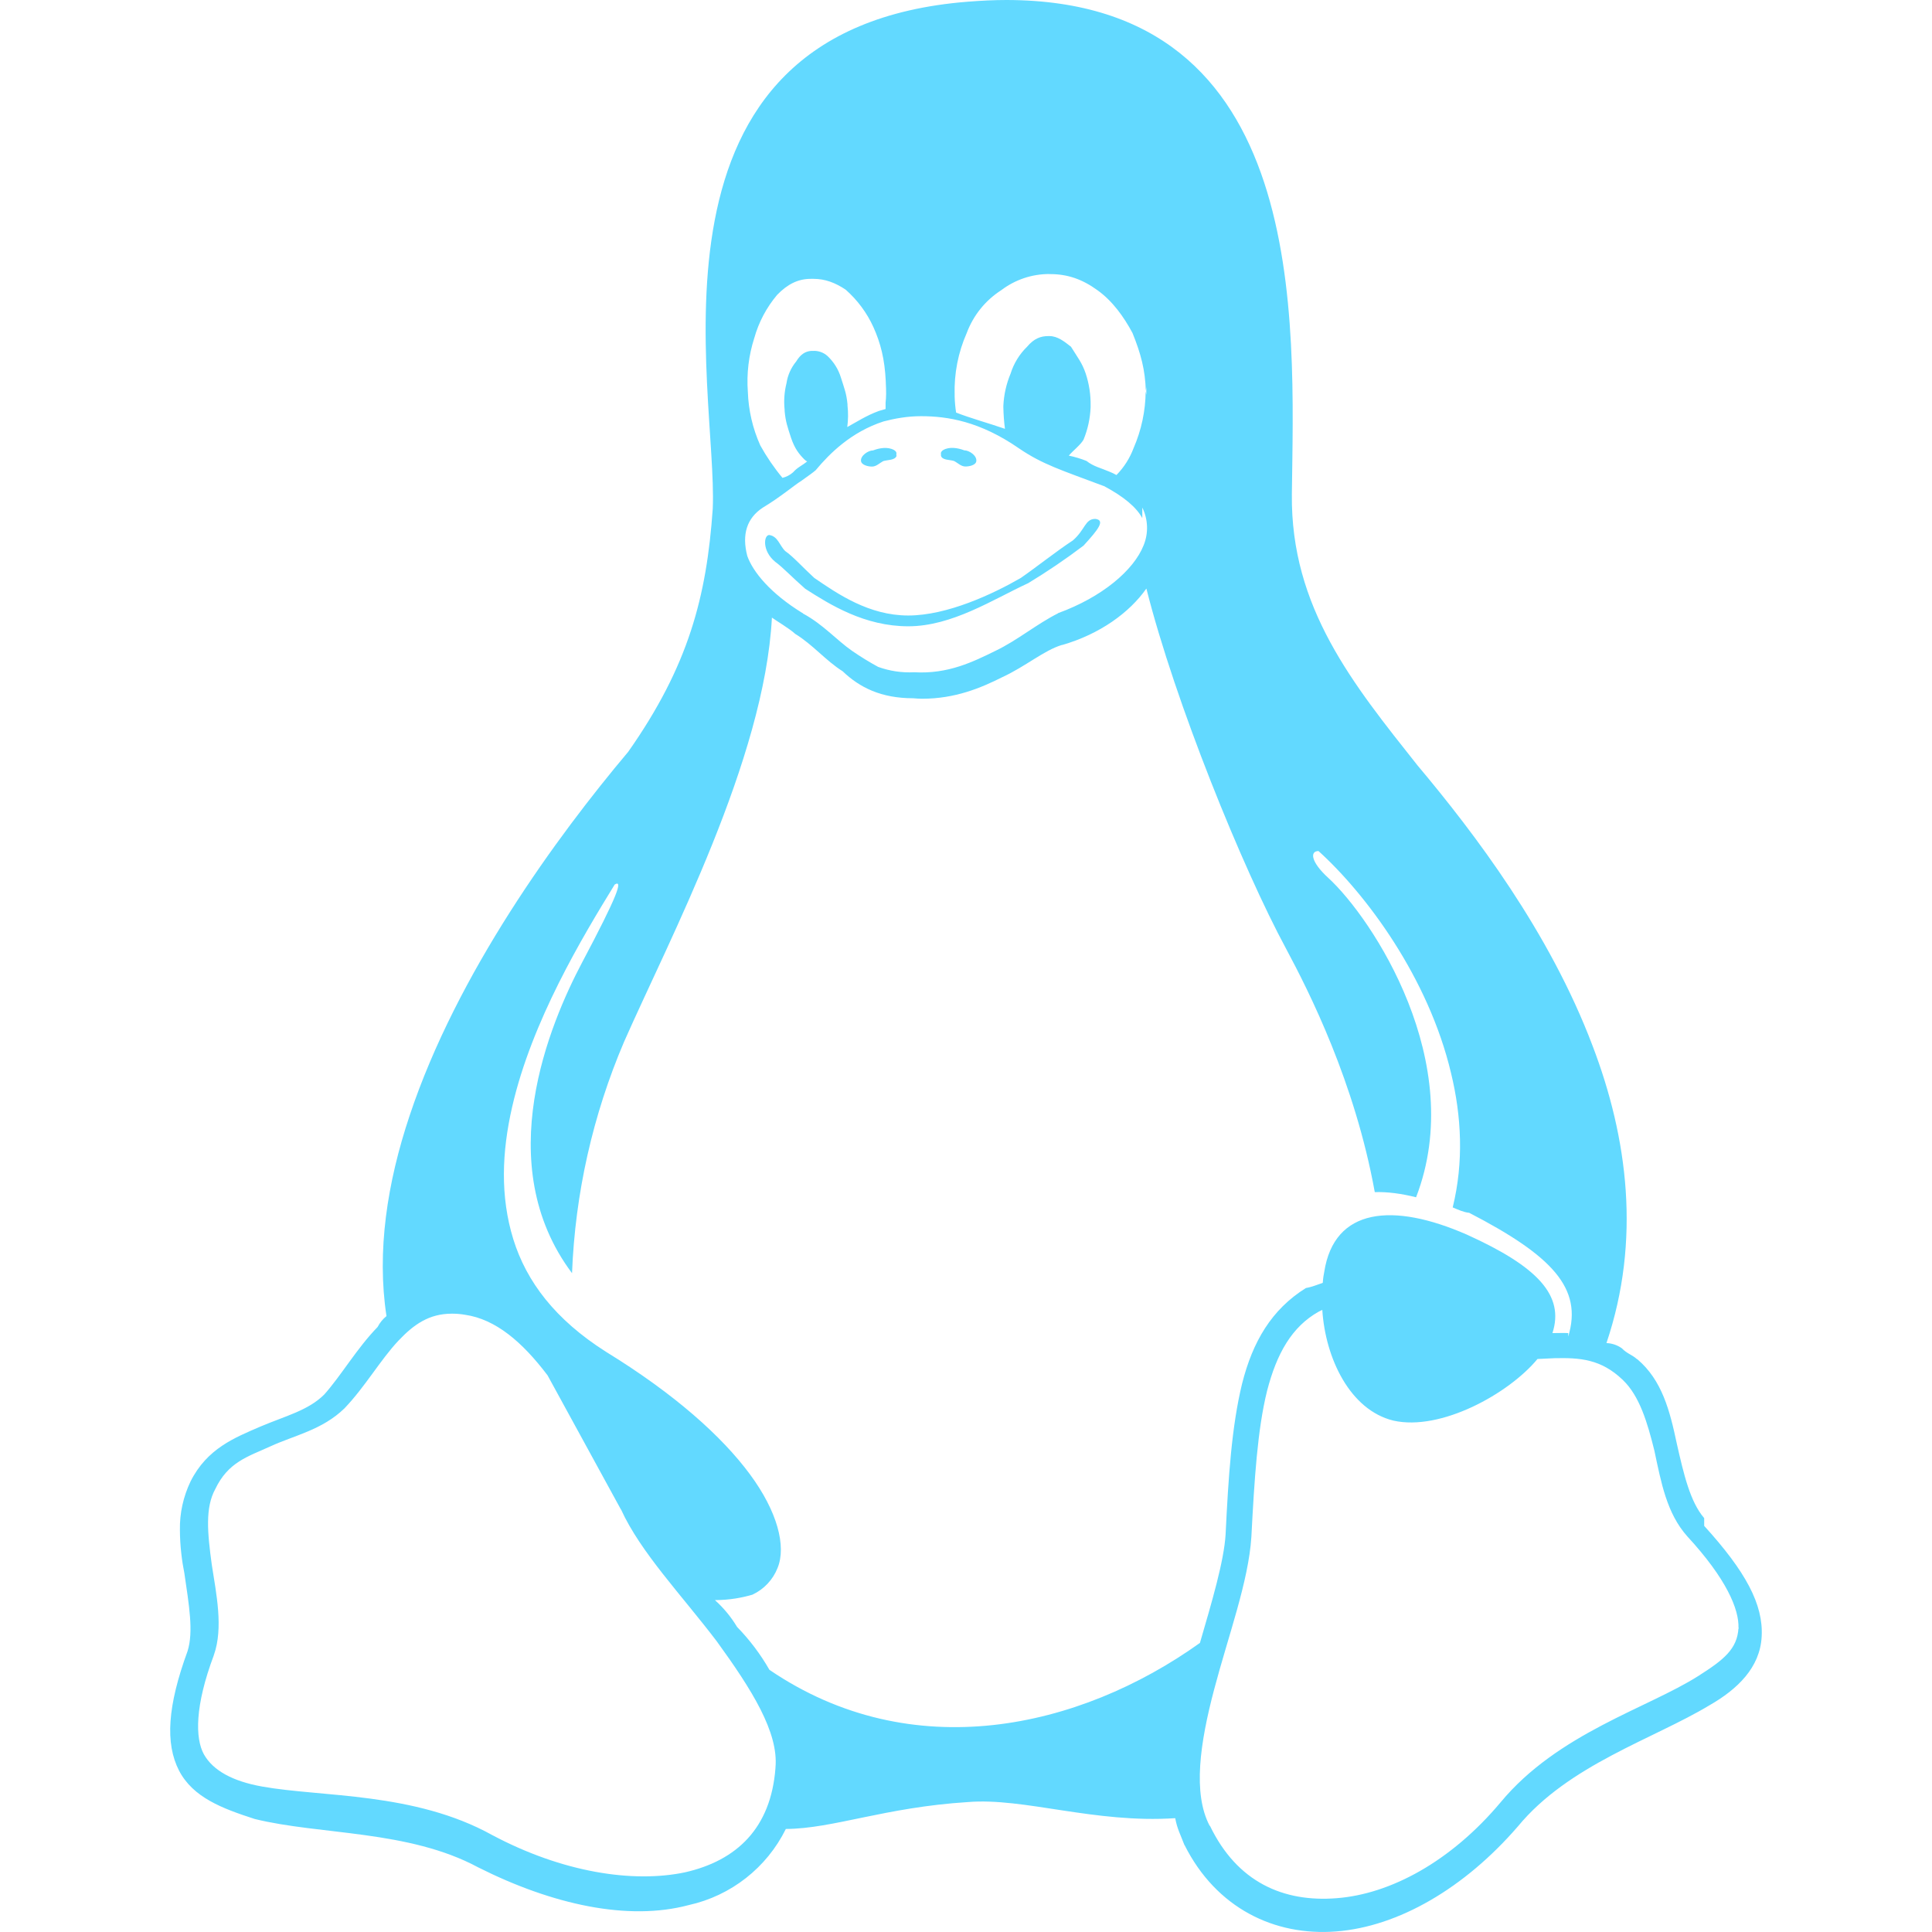
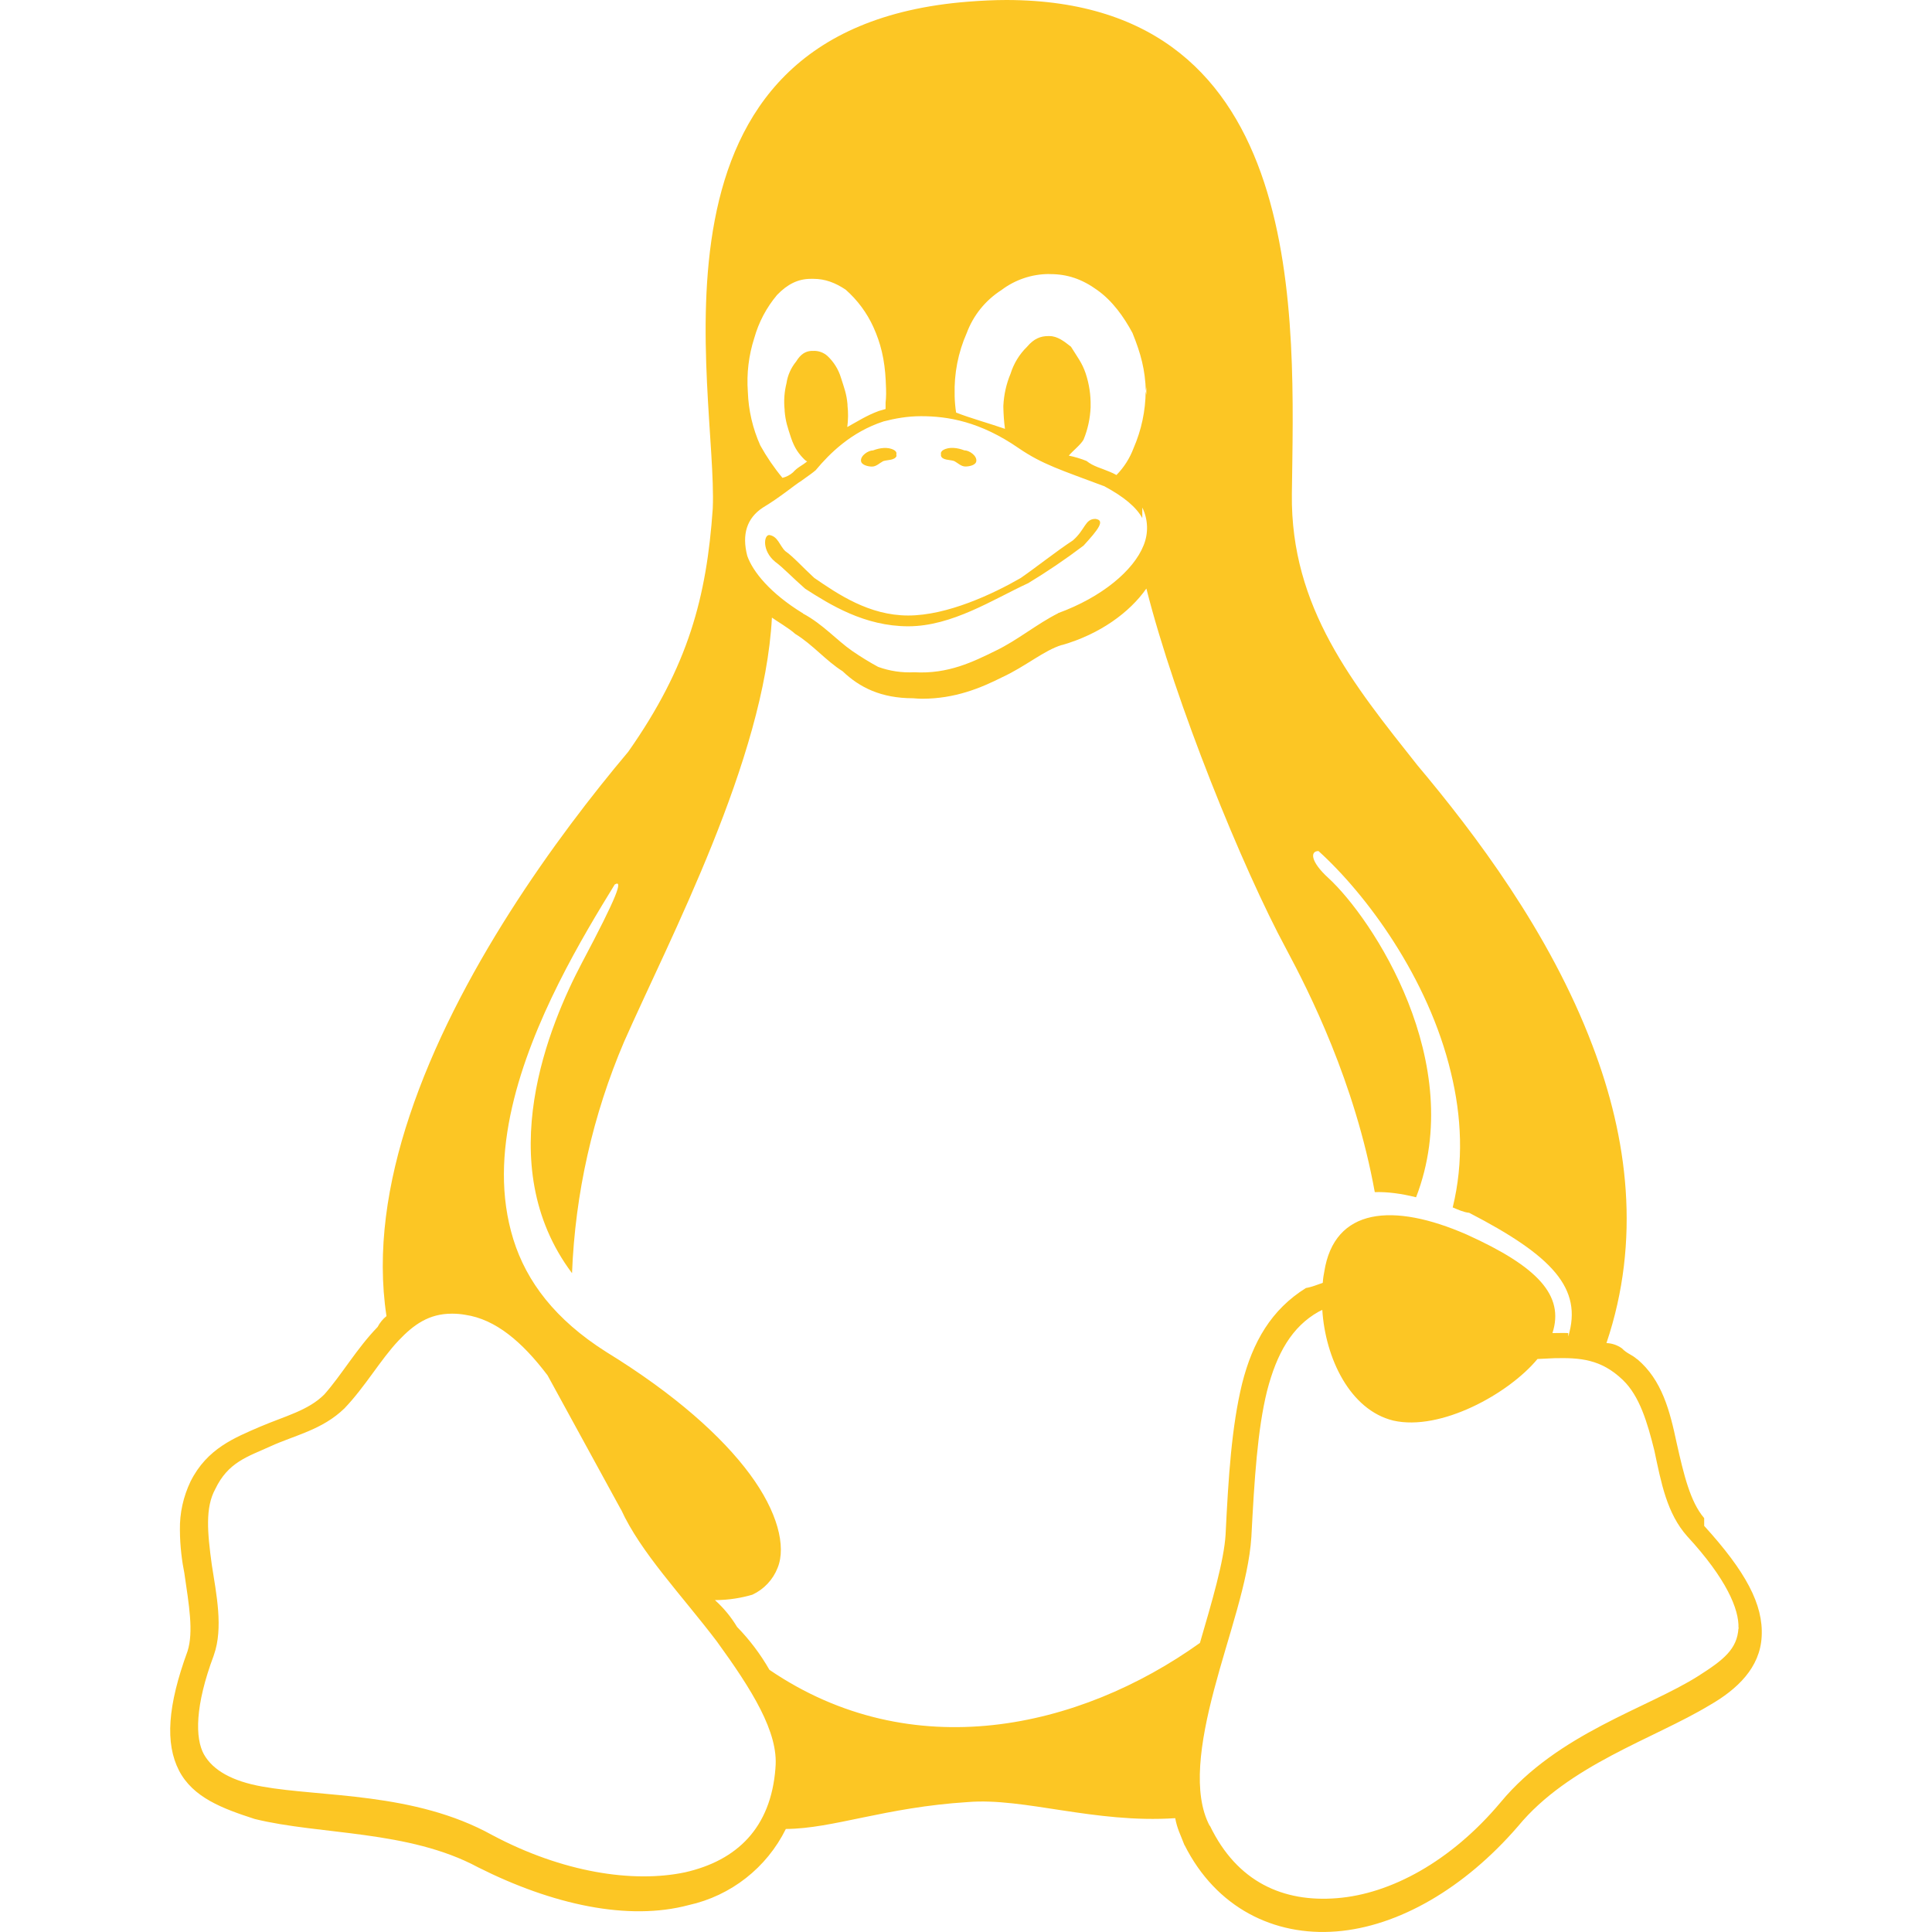
- <svg xmlns="http://www.w3.org/2000/svg" role="img" viewBox="0 0 24 24" fill="#62d9ff" width="256" height="256">
+ <svg xmlns="http://www.w3.org/2000/svg" role="img" viewBox="0 0 24 24" fill="#FCC624" width="256" height="256">
  <path d="M12.504 0c-.155 0-.315.008-.48.021-4.226.333-3.105 4.807-3.17 6.298-.076 1.092-.3 1.953-1.05 3.02-.885 1.051-2.127 2.75-2.716 4.521-.278.832-.41 1.684-.287 2.489a.424.424 0 00-.11.135c-.26.268-.45.6-.663.839-.199.199-.485.267-.797.4-.313.136-.658.269-.864.68-.09.189-.136.394-.132.602 0 .199.027.4.055.536.058.399.116.728.04.97-.249.68-.28 1.145-.106 1.484.174.334.535.47.94.601.81.2 1.91.135 2.774.6.926.466 1.866.67 2.616.47.526-.116.97-.464 1.208-.946.587-.003 1.23-.269 2.26-.334.699-.058 1.574.267 2.577.2.025.134.063.198.114.333l.003.003c.391.778 1.113 1.132 1.884 1.071.771-.06 1.592-.536 2.257-1.306.631-.765 1.683-1.084 2.378-1.503.348-.199.629-.469.649-.853.023-.4-.2-.811-.714-1.376v-.097l-.003-.003c-.17-.2-.25-.535-.338-.926-.085-.401-.182-.786-.492-1.046h-.003c-.059-.054-.123-.067-.188-.135a.357.357 0 00-.19-.064c.431-1.278.264-2.55-.173-3.694-.533-1.41-1.465-2.638-2.175-3.483-.796-1.005-1.576-1.957-1.56-3.368.026-2.152.236-6.133-3.544-6.139zm.529 3.405h.013c.213 0 .396.062.584.198.19.135.33.332.438.533.105.259.158.459.166.724 0-.02.006-.04.006-.06v.105a.086.086 0 01-.004-.021l-.004-.024a1.807 1.807 0 01-.15.706.953.953 0 01-.213.335.71.71 0 00-.088-.042c-.104-.045-.198-.064-.284-.133a1.312 1.312 0 00-.22-.066c.05-.06.146-.133.183-.198.053-.128.082-.264.088-.402v-.02a1.21 1.21 0 00-.061-.4c-.045-.134-.101-.2-.183-.333-.084-.066-.167-.132-.267-.132h-.016c-.093 0-.176.03-.262.132a.8.8 0 00-.205.334 1.18 1.18 0 00-.09.4v.019c.002.089.008.179.02.267-.193-.067-.438-.135-.607-.202a1.635 1.635 0 01-.018-.2v-.02a1.772 1.772 0 01.15-.768c.082-.22.232-.406.43-.533a.985.985 0 01.594-.2zm-2.962.059h.036c.142 0 .27.048.399.135.146.129.264.288.344.465.09.199.14.4.153.667v.004c.007.134.006.2-.002.266v.08c-.03.007-.056.018-.083.024-.152.055-.274.135-.393.2.012-.09.013-.18.003-.267v-.015c-.012-.133-.04-.2-.082-.333a.613.613 0 00-.166-.267.248.248 0 00-.183-.064h-.021c-.071.006-.13.04-.186.132a.552.552 0 00-.12.27.944.944 0 00-.023.33v.015c.012.135.037.2.08.334.046.134.098.2.166.268.01.009.02.018.034.024-.07.057-.117.07-.176.136a.304.304 0 01-.131.068 2.62 2.62 0 01-.275-.402 1.772 1.772 0 01-.155-.667 1.759 1.759 0 01.08-.668 1.43 1.43 0 01.283-.535c.128-.133.26-.2.418-.2zm1.37 1.706c.332 0 .733.065 1.216.399.293.2.523.269 1.052.468h.003c.255.136.405.266.478.399v-.131a.571.571 0 01.016.47c-.123.31-.516.643-1.063.842v.002c-.268.135-.501.333-.775.465-.276.135-.588.292-1.012.267a1.139 1.139 0 01-.448-.067 3.566 3.566 0 01-.322-.198c-.195-.135-.363-.332-.612-.465v-.005h-.005c-.4-.246-.616-.512-.686-.71-.07-.268-.005-.47.193-.6.224-.135.38-.271.483-.336.104-.074.143-.102.176-.131h.002v-.003c.169-.202.436-.47.839-.601.139-.036.294-.065.466-.065zm2.8 2.142c.358 1.417 1.196 3.475 1.735 4.473.286.534.855 1.659 1.102 3.024.156-.005.33.018.513.064.646-1.671-.546-3.467-1.089-3.966-.22-.2-.232-.335-.123-.335.59.534 1.365 1.572 1.646 2.757.13.535.16 1.104.021 1.67.067.028.135.06.205.067 1.032.534 1.413.938 1.23 1.537v-.043c-.06-.003-.12 0-.18 0h-.016c.151-.467-.182-.825-1.065-1.224-.915-.4-1.646-.336-1.77.465-.008.043-.013.066-.018.135-.068.023-.139.053-.209.064-.43.268-.662.669-.793 1.187-.13.533-.17 1.156-.205 1.869v.003c-.02.334-.17.838-.319 1.35-1.5 1.072-3.58 1.538-5.348.334a2.645 2.645 0 00-.402-.533 1.45 1.45 0 00-.275-.333c.182 0 .338-.03.465-.067a.615.615 0 00.314-.334c.108-.267 0-.697-.345-1.163-.345-.467-.931-.995-1.788-1.521-.63-.4-.986-.87-1.15-1.396-.165-.534-.143-1.085-.015-1.645.245-1.07.873-2.11 1.274-2.763.107-.065.037.135-.408.974-.396.751-1.14 2.497-.122 3.854a8.123 8.123 0 01.647-2.876c.564-1.278 1.743-3.504 1.836-5.268.048.036.217.135.289.202.218.133.38.333.59.465.21.201.477.335.876.335.039.003.075.006.11.006.412 0 .73-.134.997-.268.29-.134.52-.334.74-.4h.005c.467-.135.835-.402 1.044-.7zm2.185 8.958c.037.6.343 1.245.882 1.377.588.134 1.434-.333 1.791-.765l.211-.01c.315-.007.577.01.847.268l.003.003c.208.199.305.53.391.876.085.4.154.78.409 1.066.486.527.645.906.636 1.14l.003-.007v.018l-.003-.012c-.015.262-.185.396-.498.595-.63.401-1.746.712-2.457 1.57-.618.737-1.37 1.14-2.036 1.191-.664.053-1.237-.2-1.574-.898l-.005-.003c-.21-.4-.12-1.025.056-1.69.176-.668.428-1.344.463-1.897.037-.714.076-1.335.195-1.814.12-.465.308-.797.641-.984l.045-.022zm-10.814.049h.01c.053 0 .105.005.157.014.376.055.706.333 1.023.752l.91 1.664.003.003c.243.533.754 1.064 1.189 1.637.434.598.77 1.131.729 1.57v.006c-.057.744-.48 1.148-1.125 1.294-.645.135-1.52.002-2.395-.464-.968-.536-2.118-.469-2.857-.602-.369-.066-.61-.2-.723-.4-.11-.2-.113-.602.123-1.23v-.004l.002-.003c.117-.334.03-.752-.027-1.118-.055-.401-.083-.71.043-.94.16-.334.396-.4.69-.533.294-.135.64-.202.915-.47h.002v-.002c.256-.268.445-.601.668-.838.19-.201.38-.336.663-.336zm7.159-9.074c-.435.201-.945.535-1.488.535-.542 0-.97-.267-1.28-.466-.154-.134-.28-.268-.373-.335-.164-.134-.144-.333-.074-.333.109.016.129.134.199.2.096.066.215.2.36.333.292.2.68.467 1.167.467.485 0 1.053-.267 1.398-.466.195-.135.445-.334.648-.467.156-.136.149-.267.279-.267.128.016.034.134-.147.332a8.097 8.097 0 01-.69.468zm-1.082-1.583V5.64c-.006-.02.013-.042.029-.05.074-.043.18-.027.26.004.063 0 .16.067.15.135-.006.049-.085.066-.135.066-.055 0-.092-.043-.141-.068-.052-.018-.146-.008-.163-.065zm-.551 0c-.02.058-.113.049-.166.066-.047.025-.086.068-.14.068-.05 0-.13-.02-.136-.068-.01-.066.088-.133.15-.133.08-.031.184-.047.259-.005.019.009.036.03.03.05v.02h.003z" />
</svg>
